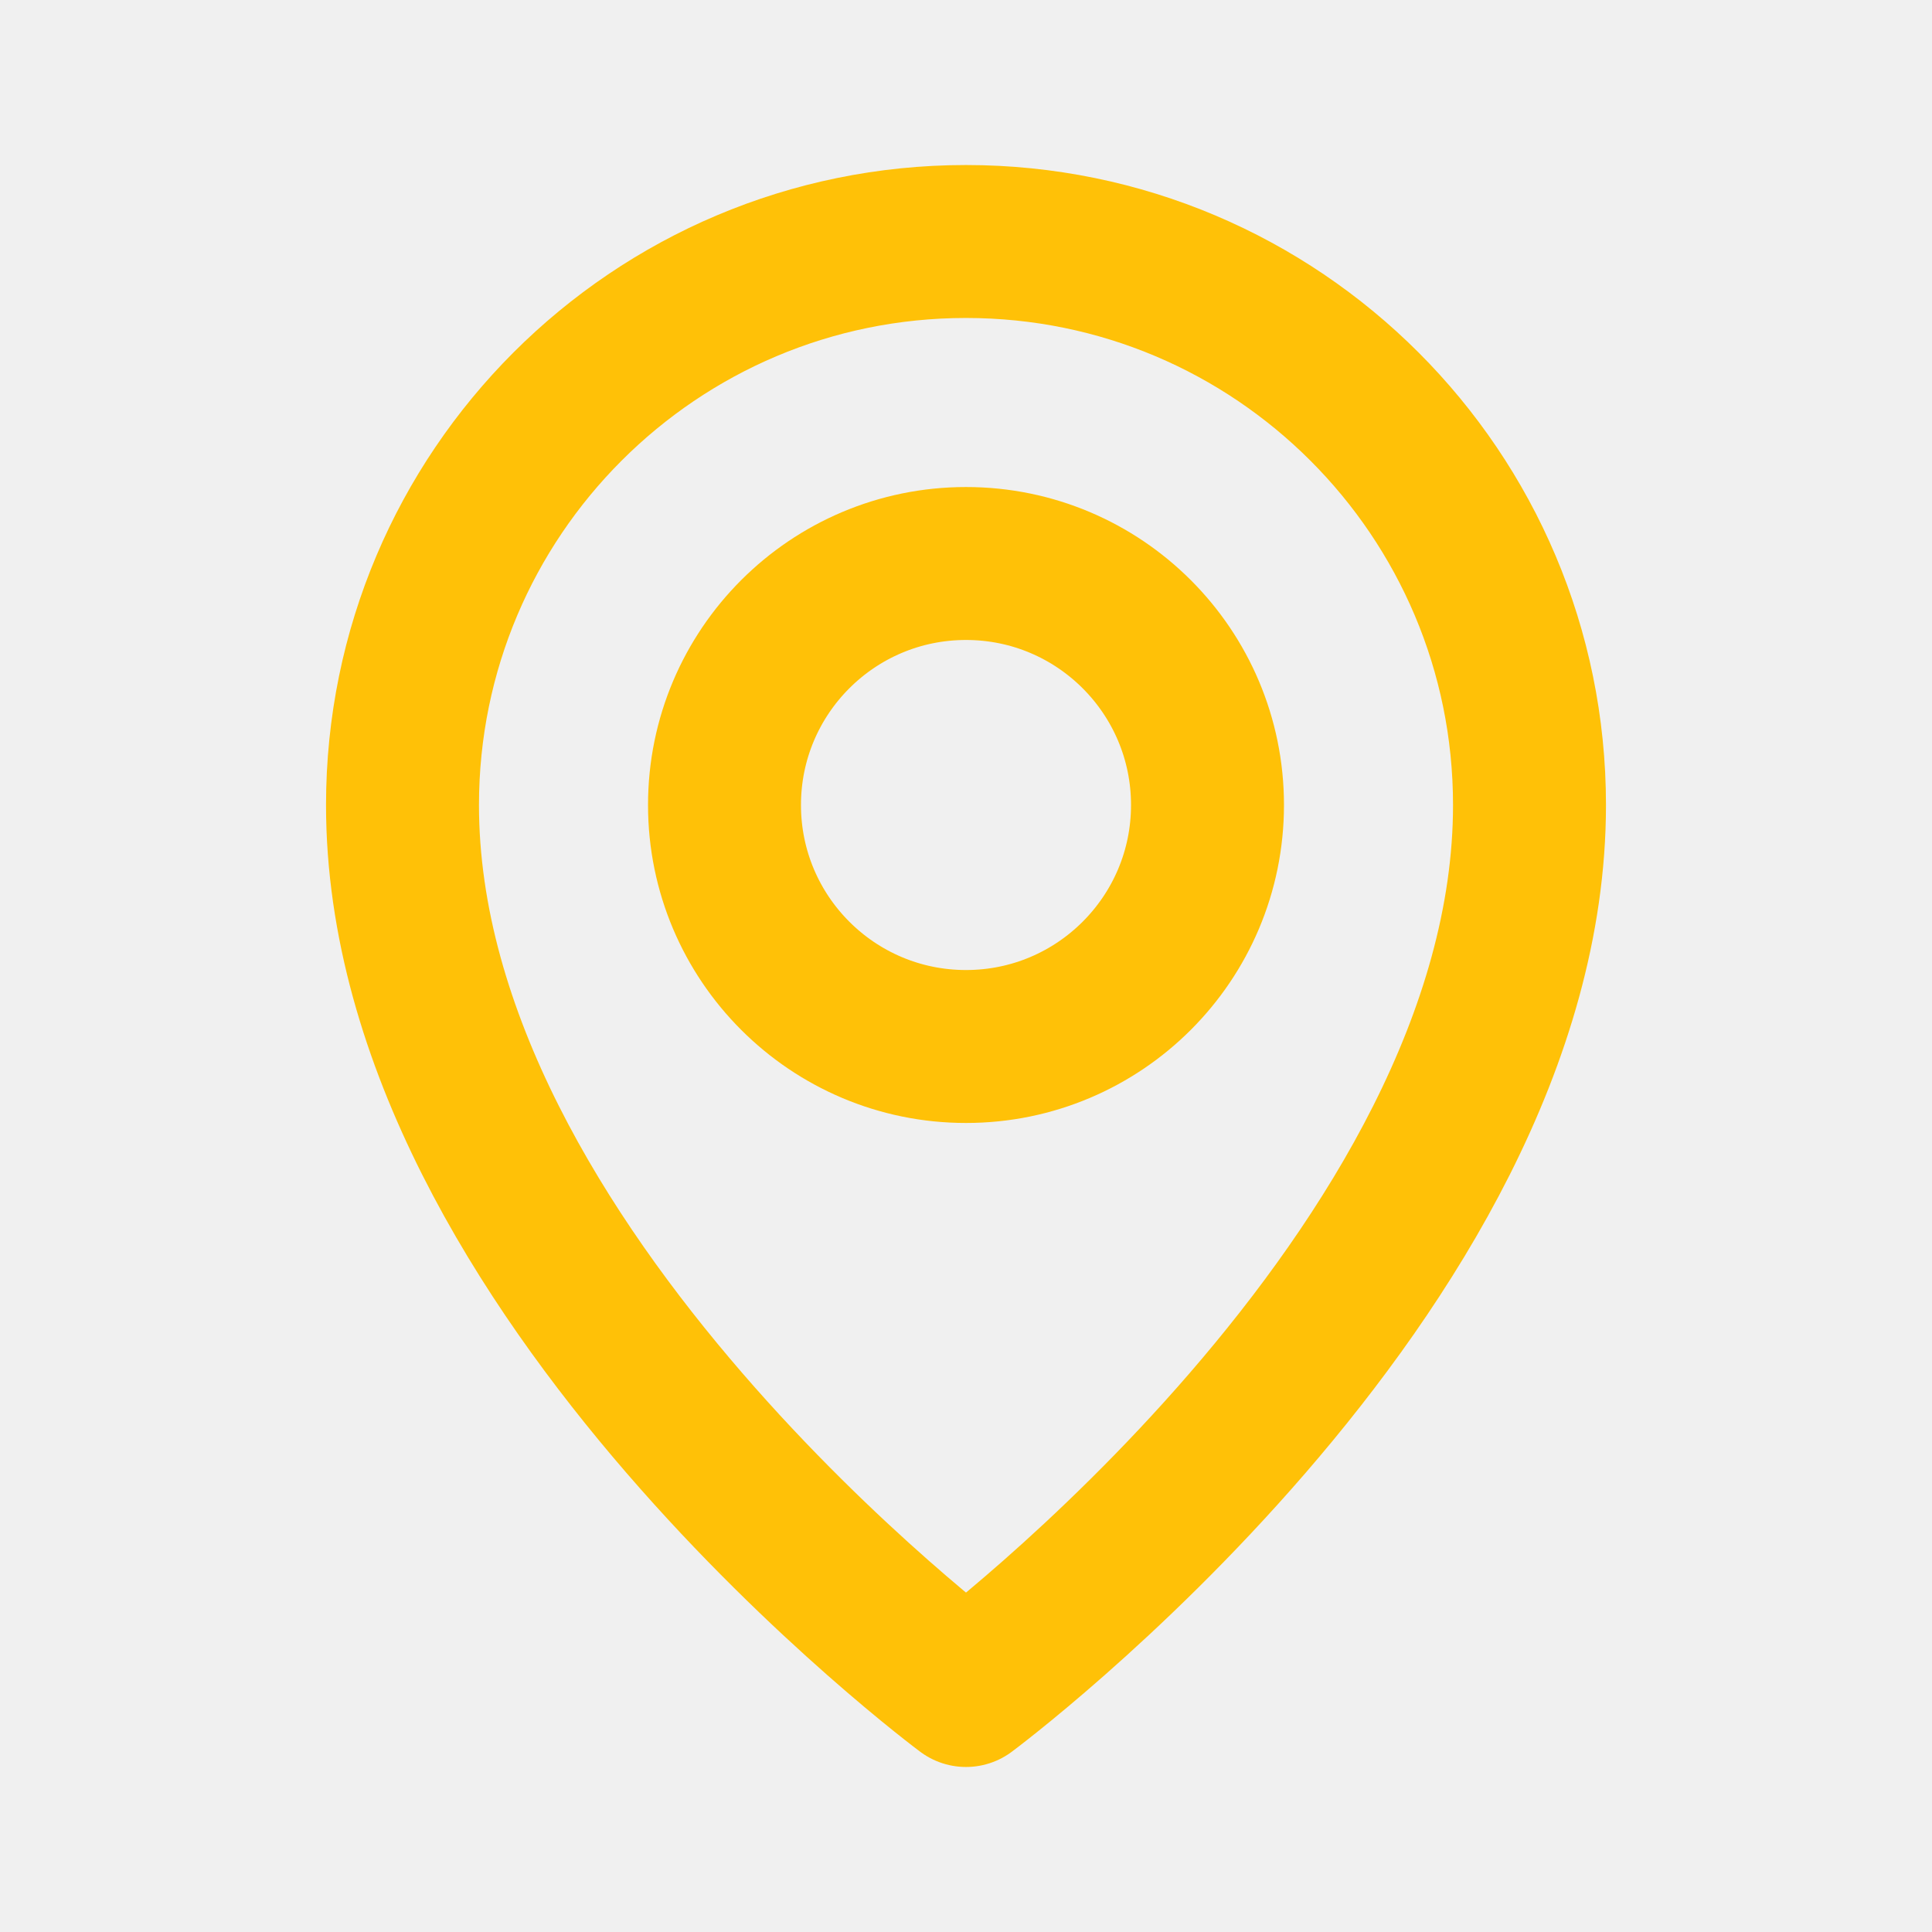
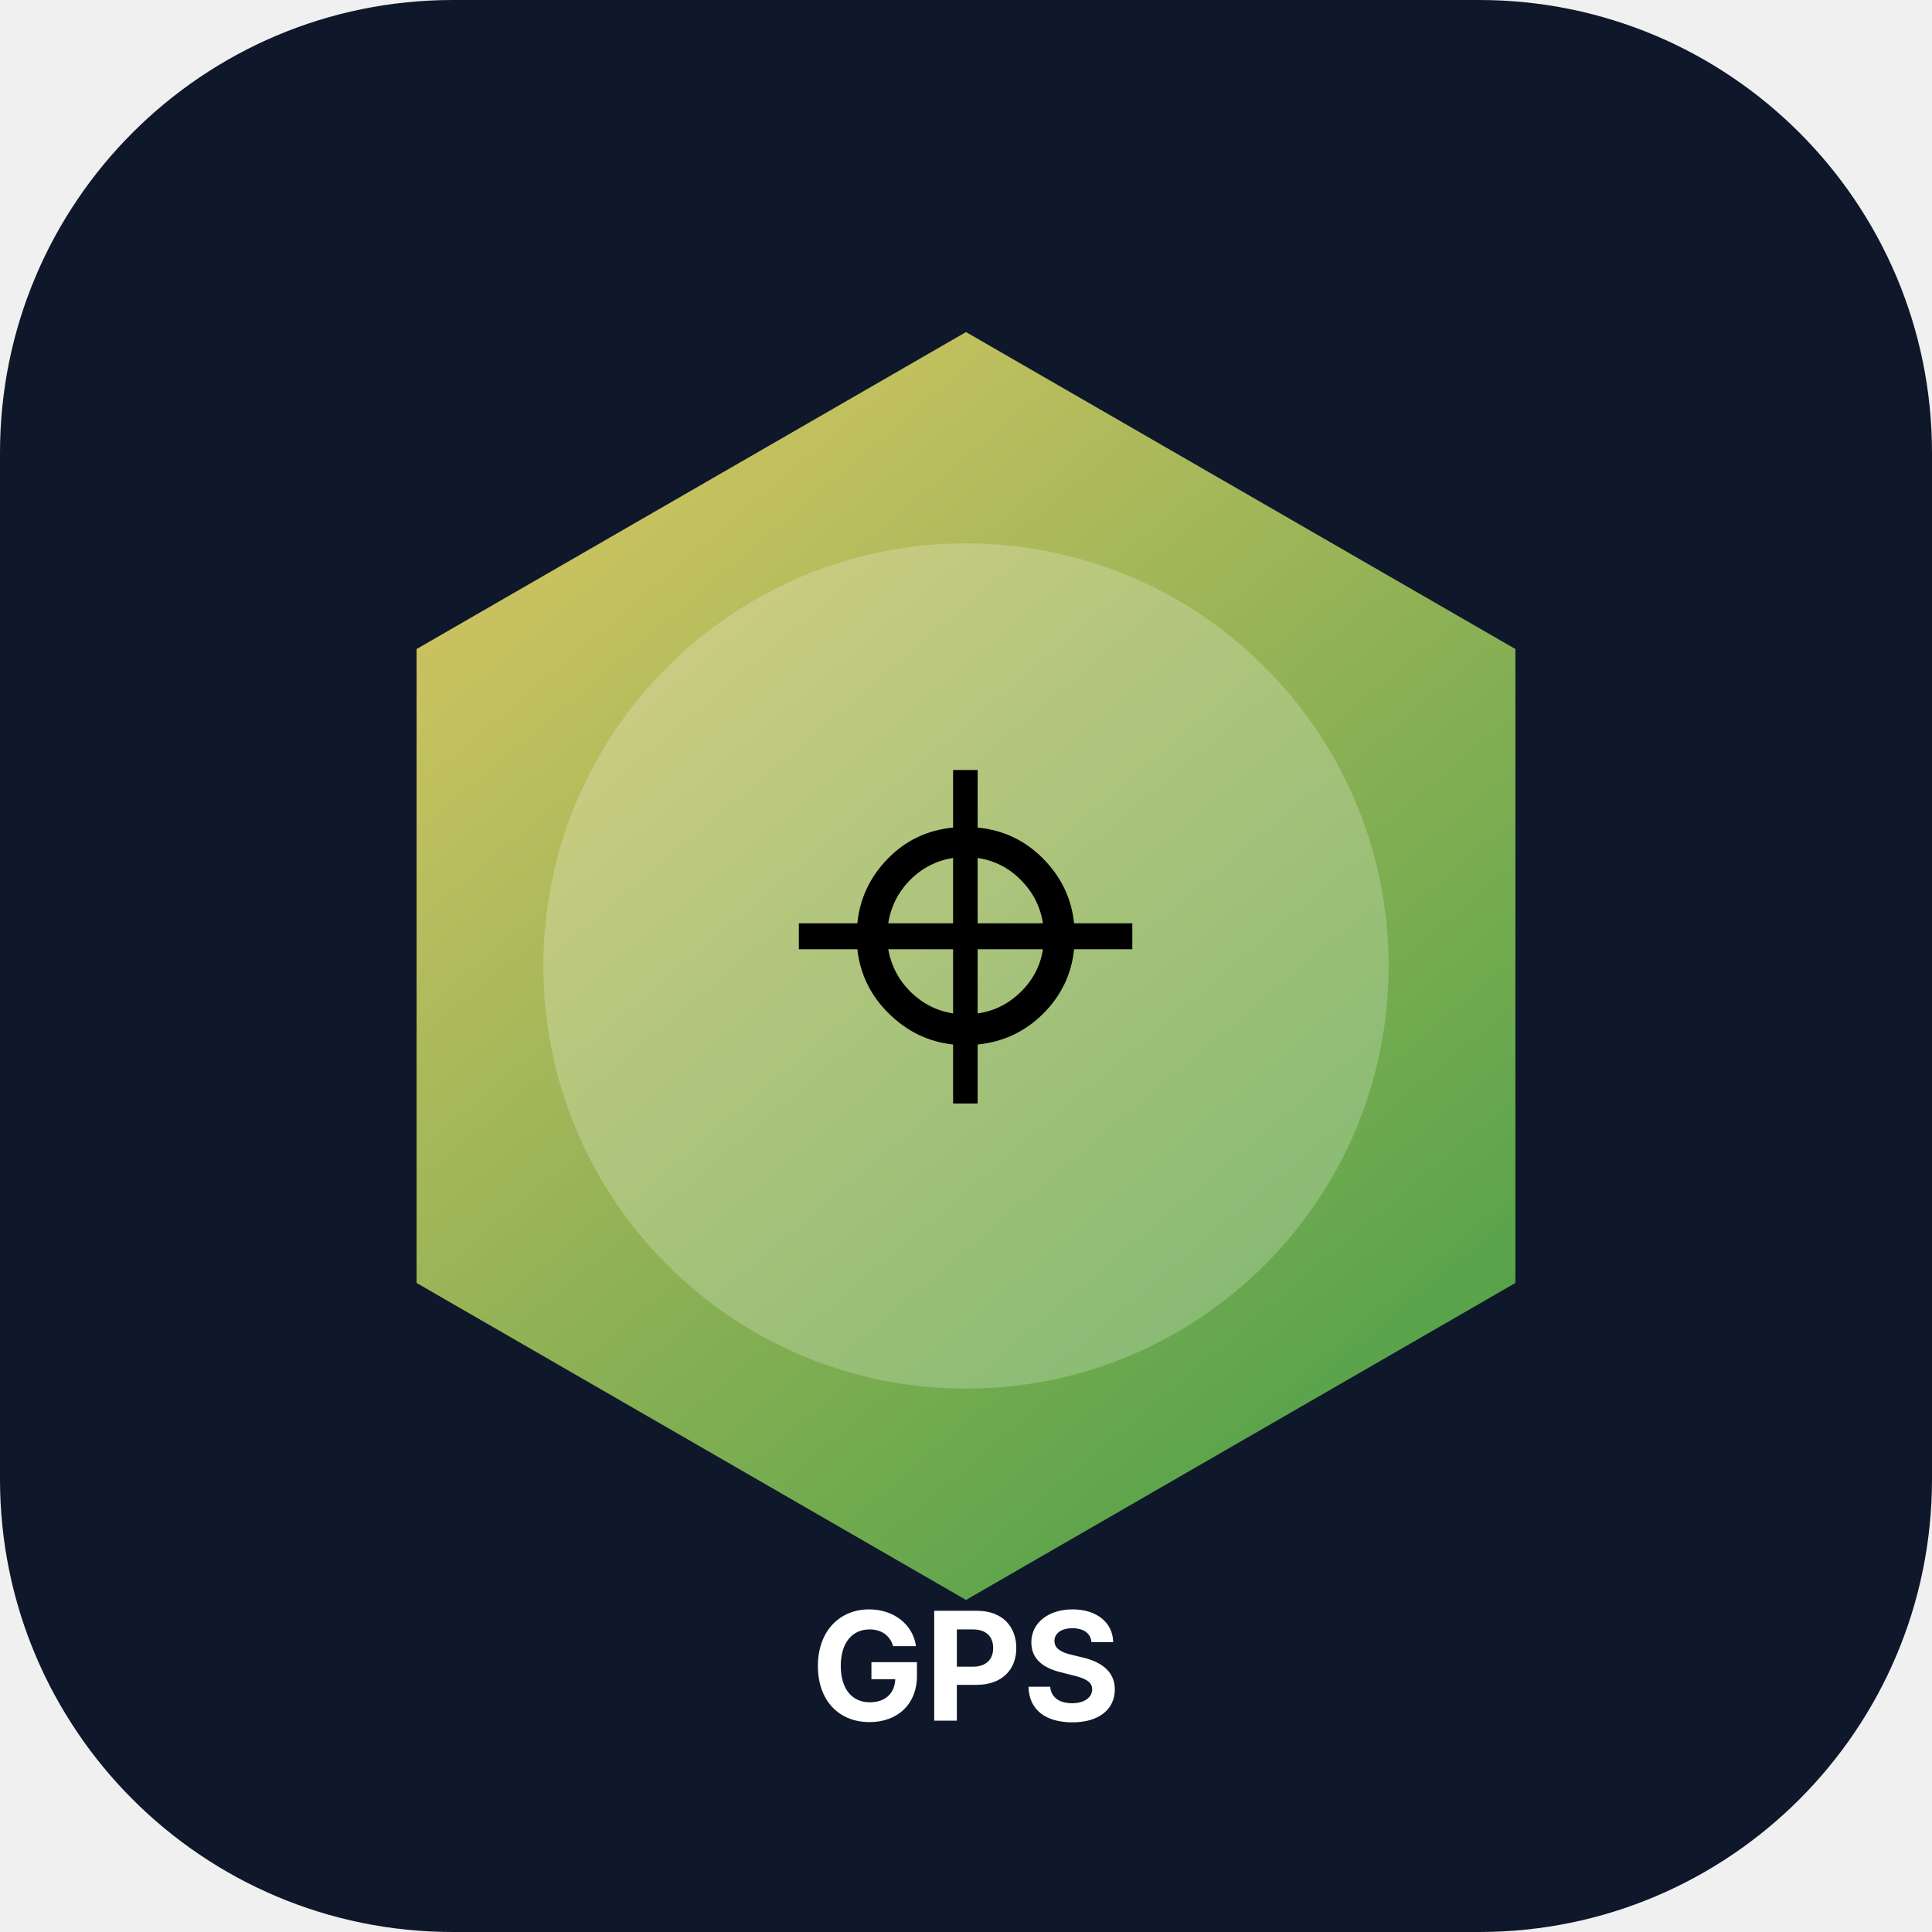
- <svg xmlns="http://www.w3.org/2000/svg" viewBox="0 0 24 24" fill="none" stroke="#FFC107" stroke-width="1.9" stroke-linecap="round" stroke-linejoin="round">
-   <path d="M12 21s7-5.2 7-11a7 7 0 1 0-14 0c0 5.8 7 11 7 11Zm0-8a3 3 0 1 0 0-6 3 3 0 0 0 0 6Z" />
+ <svg xmlns="http://www.w3.org/2000/svg" width="128" height="128" viewBox="0 0 128 128" role="img" aria-label="GPS">
+   <defs>
+     <linearGradient id="g" x1="20" y1="12" x2="108" y2="116" gradientUnits="userSpaceOnUse">
+       <stop stop-color="#ffd66b" />
+       <stop offset="1" stop-color="#2f9e44" />
+     </linearGradient>
+   </defs>
+   <rect width="128" height="128" rx="30" fill="#0f172a" />
+   <polygon points="100.4,43.0 100.4,85.0 64.0,106.0 27.6,85.0 27.6,43.0 64.0,22.0" fill="url(#g)" opacity=".95" />
+   <circle cx="64" cy="64" r="28" fill="rgba(255,255,255,.22)" />
+   <text x="64" y="76" text-anchor="middle" font-size="42" font-family="Arial, sans-serif">⌖</text>
+   <text x="64" y="114" text-anchor="middle" font-size="10" font-weight="700" fill="#ffffff" font-family="Inter, Arial, sans-serif">GPS</text>
</svg>
